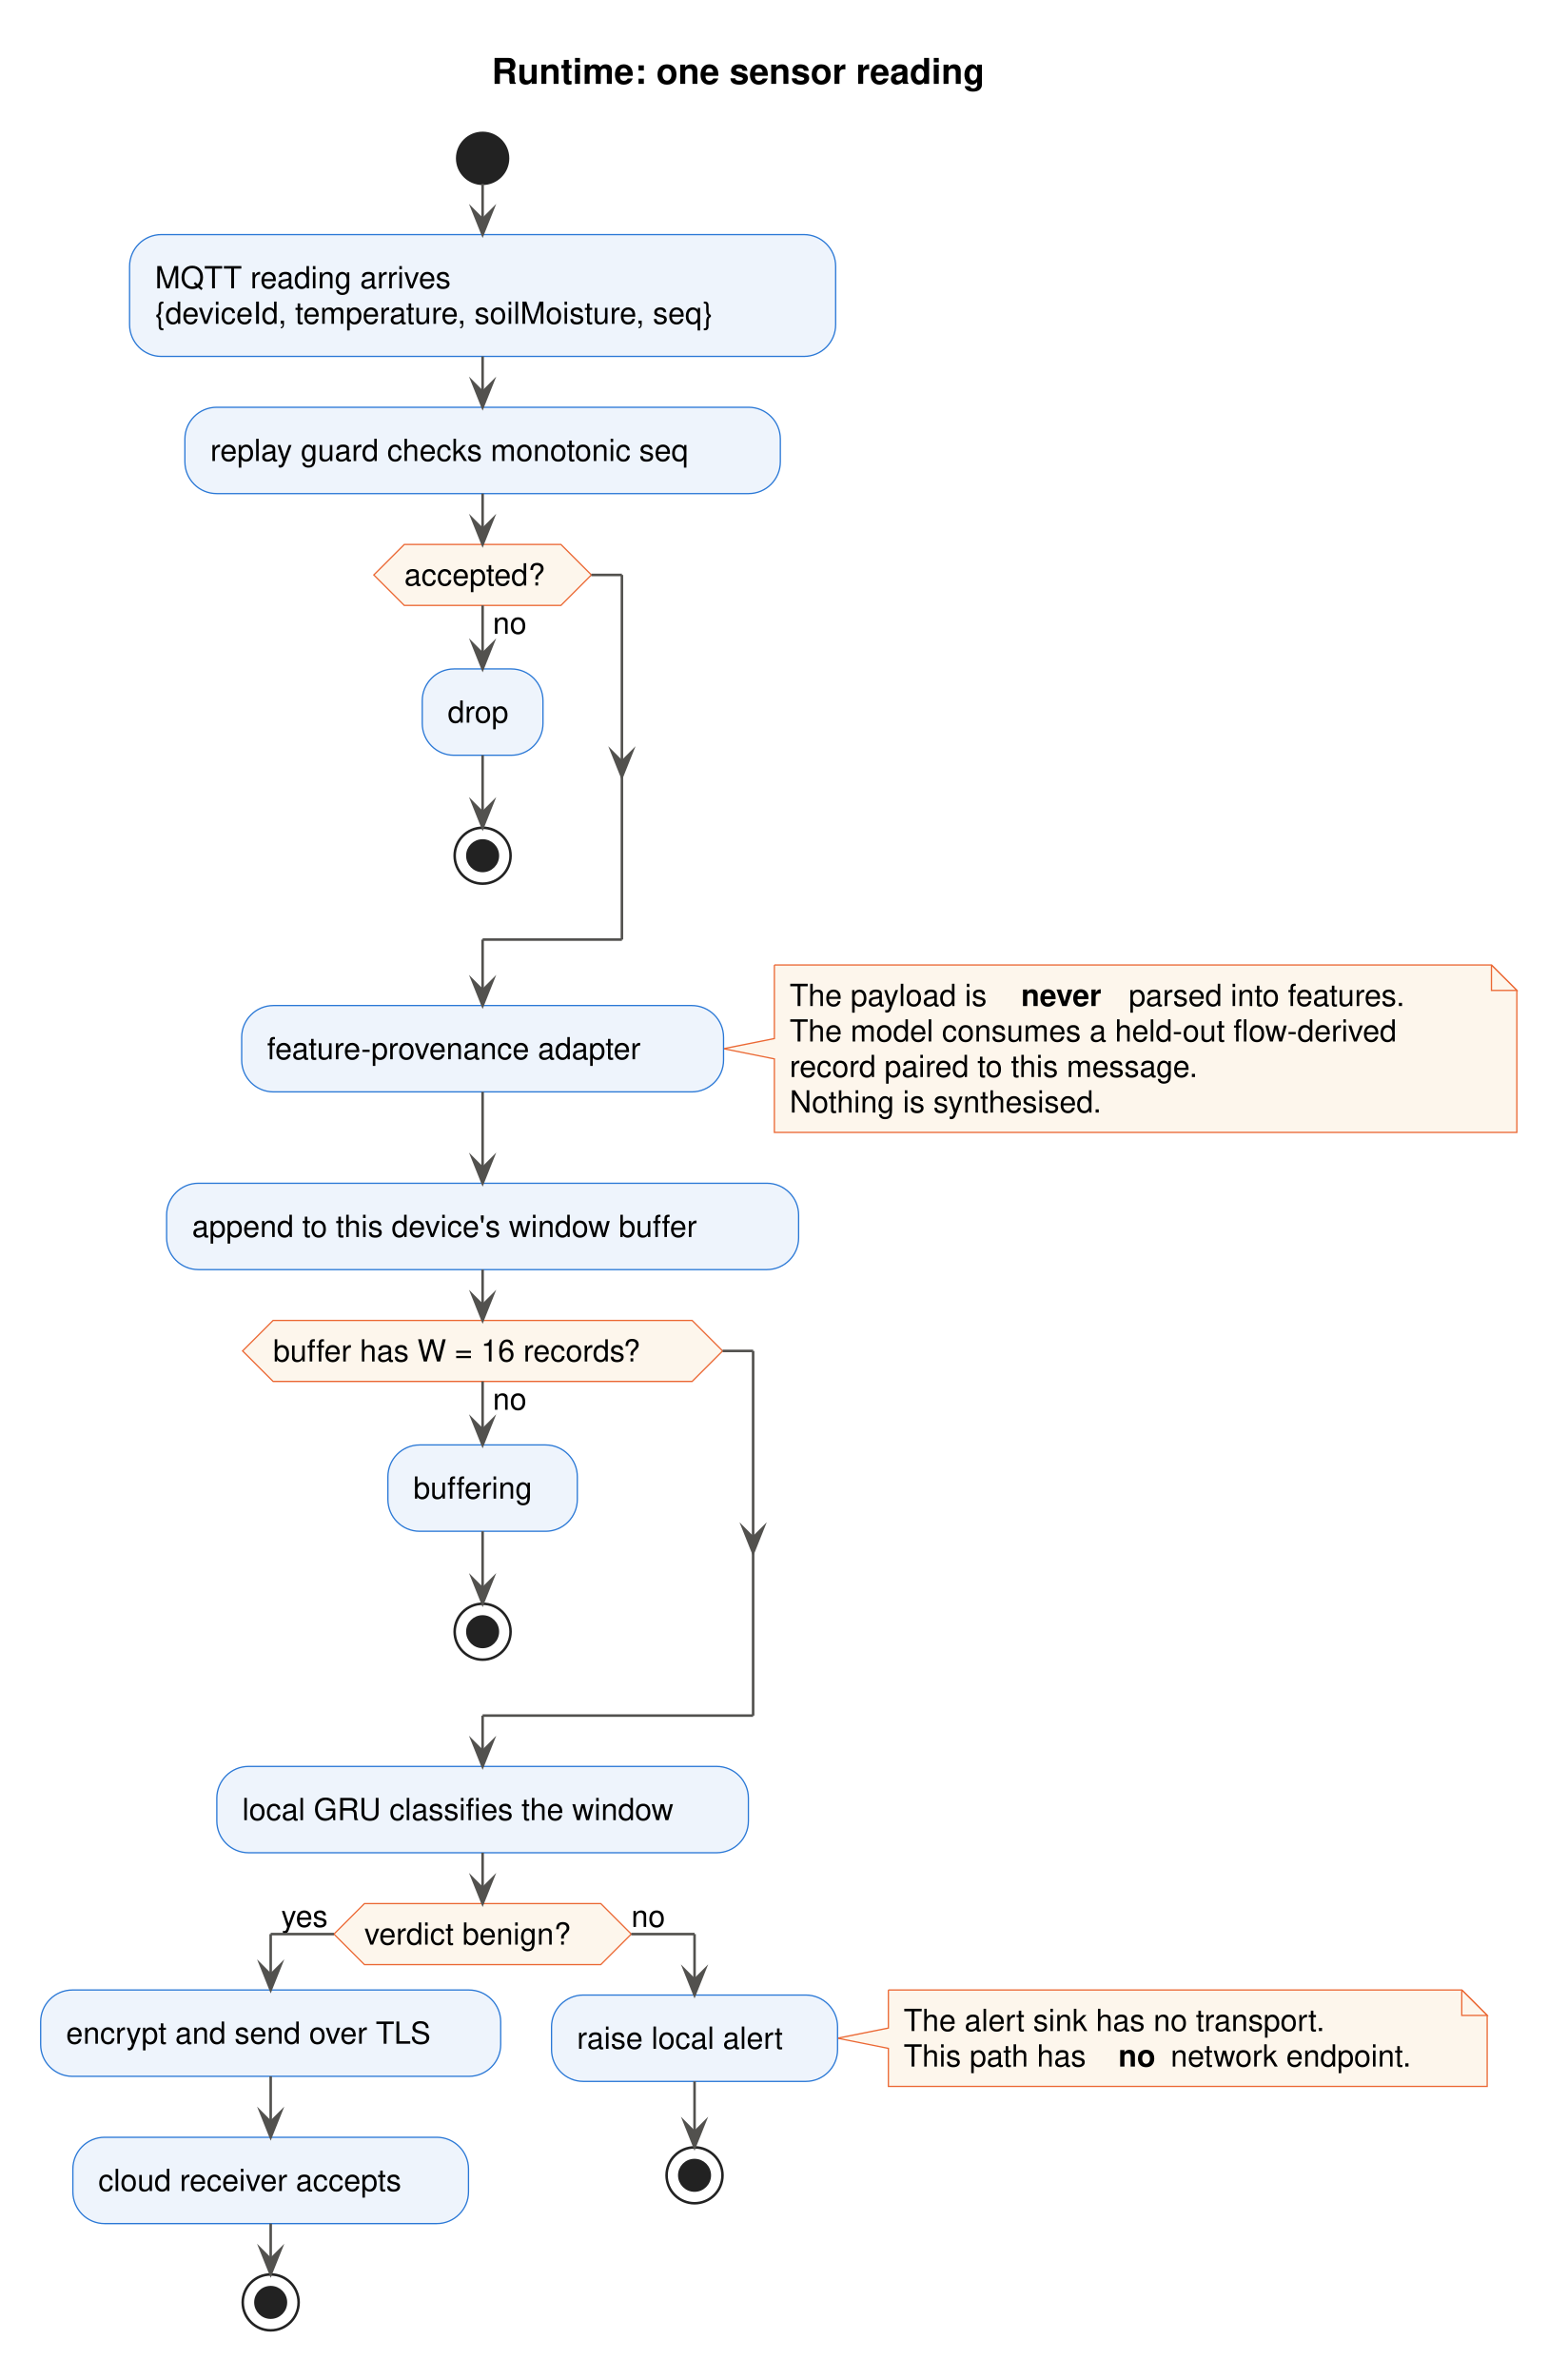
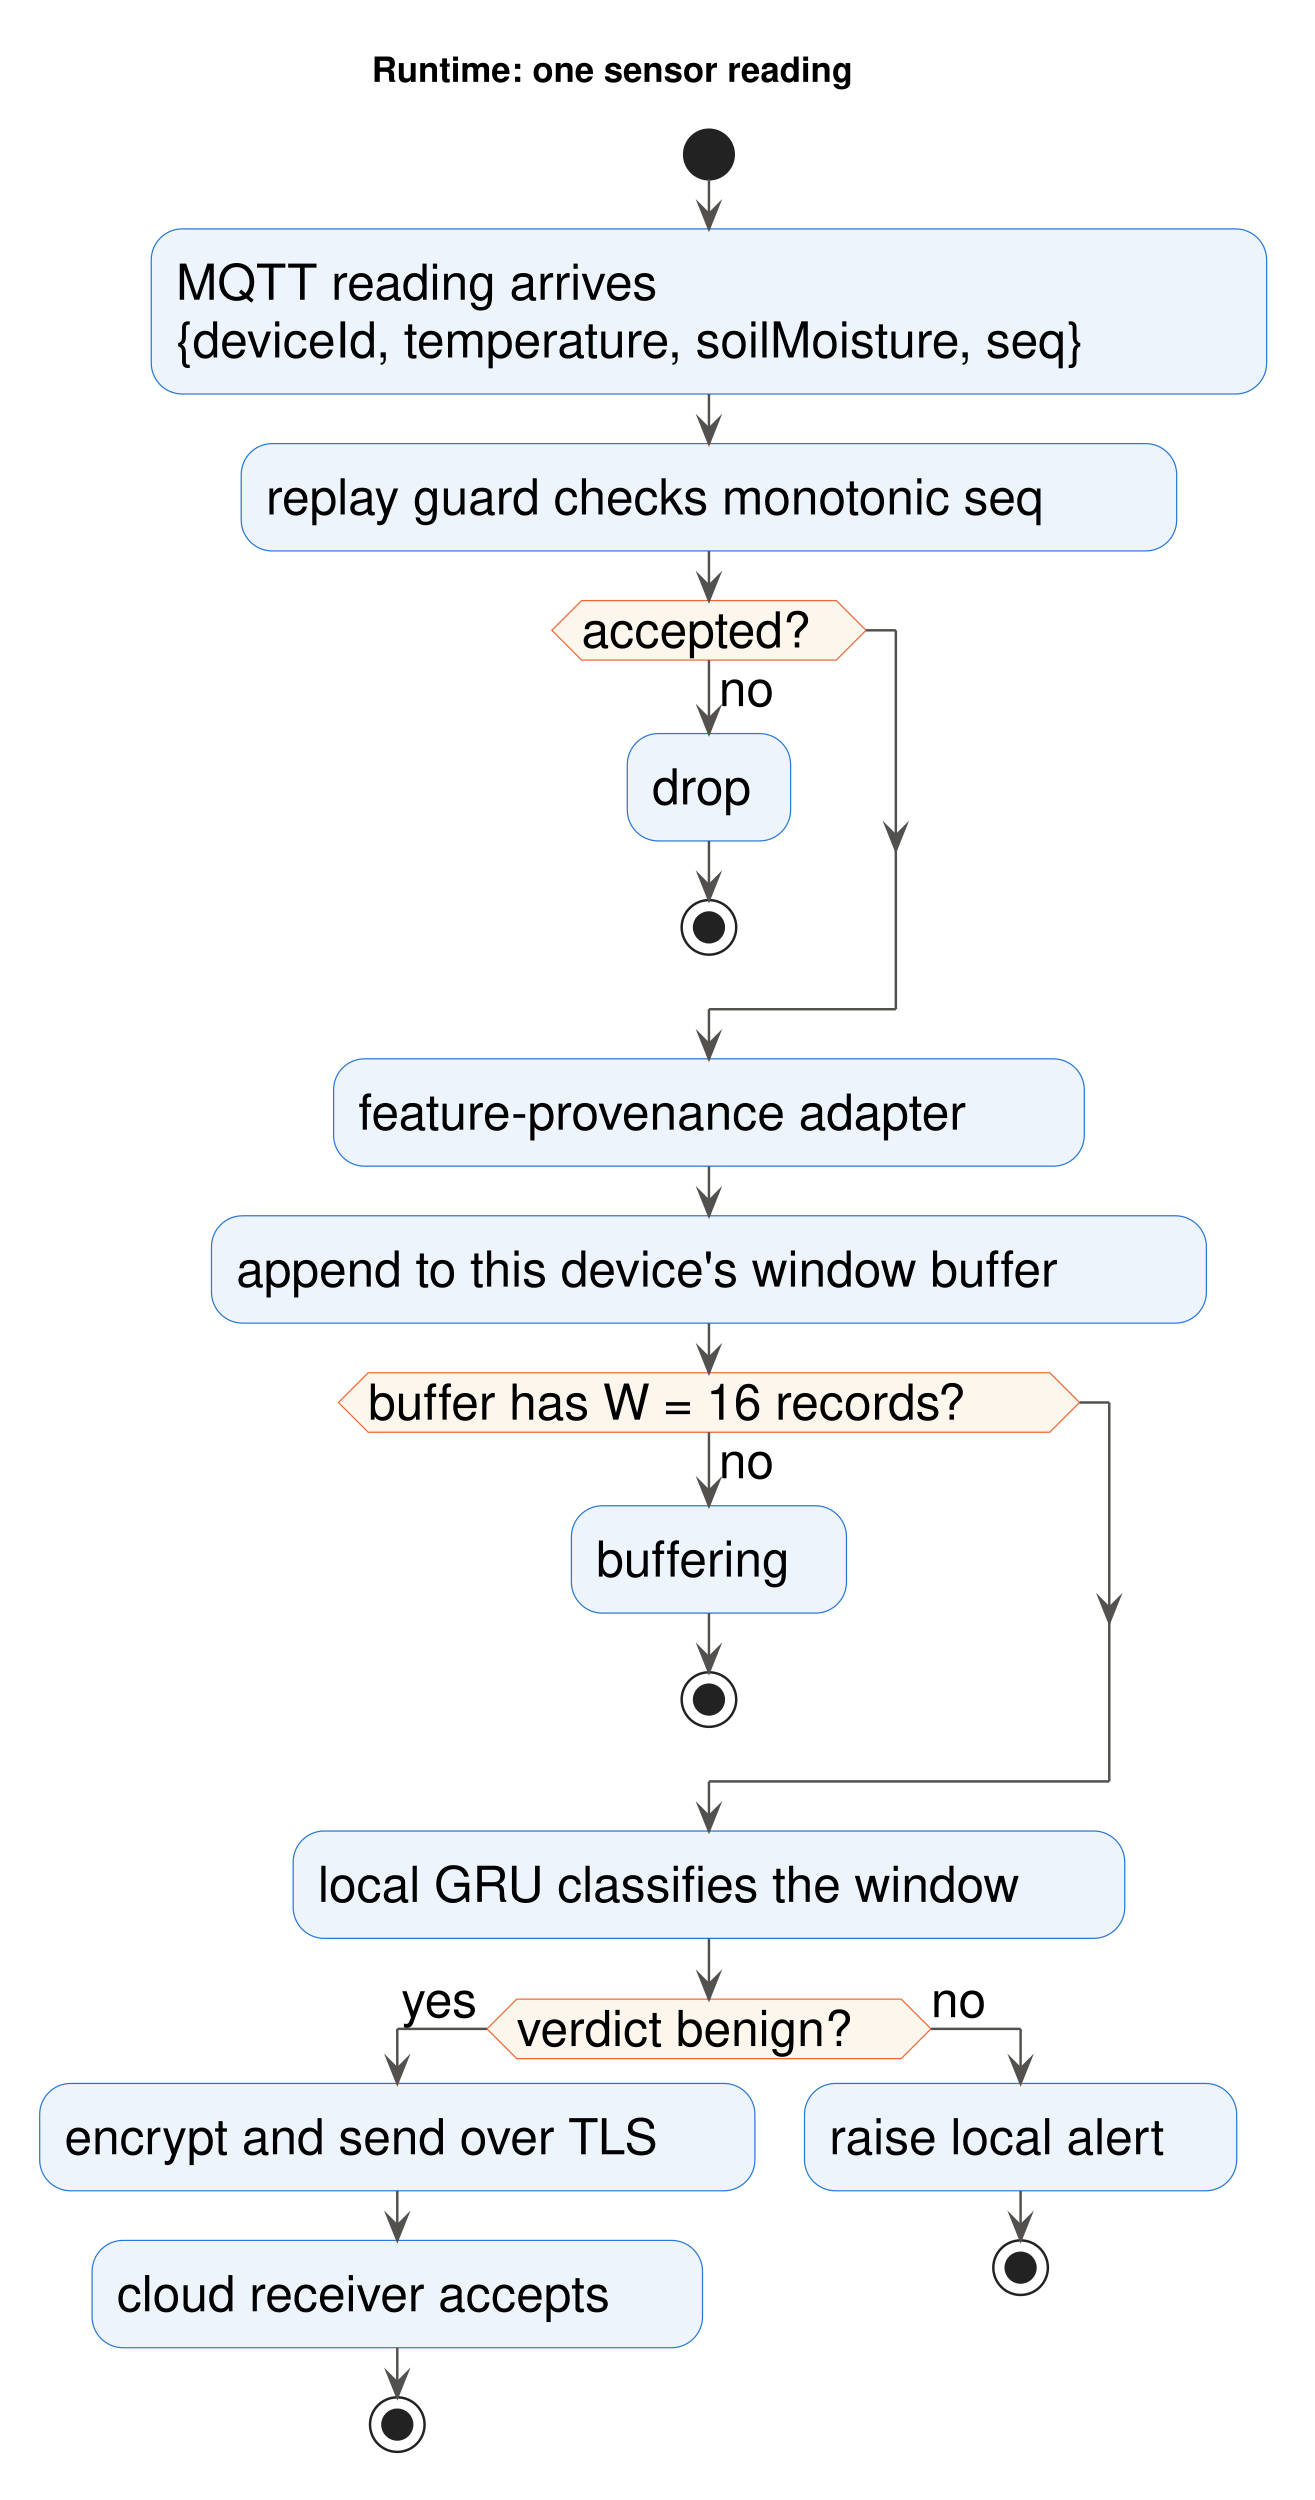
- <svg xmlns="http://www.w3.org/2000/svg" version="1.1" data-diagram-type="ACTIVITY" style="width:1234px;height:1872px;background:#FFFFFF;" width="1234px" height="1872px" viewBox="0 0 1234 1872" zoomAndPan="magnify" preserveAspectRatio="none" contentStyleType="text/css">
+ <svg xmlns="http://www.w3.org/2000/svg" version="1.1" data-diagram-type="ACTIVITY" style="width:1060px;height:2016px;background:#FFFFFF;" width="1060px" height="2016px" viewBox="0 0 1060 2016" zoomAndPan="magnify" preserveAspectRatio="none" contentStyleType="text/css">
  <defs />
  <g font-family="sans-serif" lengthAdjust="spacing">
    <g class="title" data-source-line="15">
-       <text x="386.995" y="65.99" fill="#000" font-size="28" textLength="457.789" font-weight="700" font-family="Helvetica">Runtime: one sensor reading</text>
+       <text x="299.822" y="65.99" fill="#000" font-size="28" textLength="457.789" font-weight="700" font-family="Helvetica">Runtime: one sensor reading</text>
    </g>
-     <ellipse cx="379.818" cy="124.594" rx="20" ry="20" fill="#222" style="stroke:#222;stroke-width:2;" />
-     <rect x="101.977" y="184.594" width="555.684" height="95.875" fill="#EEF4FC" style="stroke:#2A78D6;stroke-width:1;" rx="25" ry="25" />
-     <text x="121.977" y="226.871" fill="#000" font-size="24" textLength="258.445" font-family="Helvetica">MQTT reading arrives</text>
-     <text x="121.977" y="254.809" fill="#000" font-size="24" textLength="515.684" font-family="Helvetica">{deviceId, temperature, soilMoisture, seq}</text>
-     <rect x="145.512" y="320.469" width="468.613" height="67.938" fill="#EEF4FC" style="stroke:#2A78D6;stroke-width:1;" rx="25" ry="25" />
-     <text x="165.512" y="362.746" fill="#000" font-size="24" textLength="428.613" font-family="Helvetica">replay guard checks monotonic seq</text>
-     <rect x="332.309" y="526.375" width="95.02" height="67.938" fill="#EEF4FC" style="stroke:#2A78D6;stroke-width:1;" rx="25" ry="25" />
-     <text x="352.309" y="568.652" fill="#000" font-size="24" textLength="55.02" font-family="Helvetica">drop</text>
-     <ellipse cx="379.818" cy="673.344" rx="22" ry="22" fill="none" style="stroke:#222;stroke-width:2;" />
-     <ellipse cx="379.818" cy="673.344" rx="12" ry="12" fill="#222" style="stroke:#222;stroke-width:2;" />
-     <polygon points="318.195,428.406,441.441,428.406,465.441,452.406,441.441,476.406,318.195,476.406,294.195,452.406,318.195,428.406" fill="#FDF6EC" style="stroke:#EB6834;stroke-width:1;stroke-linejoin:miter;stroke-miterlimit:10;" />
-     <text x="387.818" y="498.684" fill="#000" font-size="24" textLength="29.895" font-family="Helvetica">no</text>
-     <text x="318.195" y="460.715" fill="#000" font-size="24" textLength="123.246" font-family="Helvetica">accepted?</text>
-     <path d="M609.436,759.344 L609.436,817.219 L569.436,825.219 L609.436,833.219 L609.436,891.094 A0,0 0 0 0 609.436,891.094 L1193.779,891.094 A0,0 0 0 0 1193.779,891.094 L1193.779,779.344 L1173.779,759.344 L609.436,759.344 A0,0 0 0 0 609.436,759.344" style="stroke:#EB6834;stroke-width:1;" fill="#FDF6EC" />
-     <path d="M1173.779,759.344 L1173.779,779.344 L1193.779,779.344 L1173.779,759.344" style="stroke:#EB6834;stroke-width:1;" fill="#FDF6EC" />
-     <text x="621.436" y="791.621" fill="#000" font-size="24" textLength="174.504" font-family="Helvetica">The payload is</text>
-     <text x="803.568" y="791.621" fill="#000" font-size="24" textLength="77.121" font-weight="700" font-family="Helvetica">never</text>
-     <text x="888.318" y="791.621" fill="#000" font-size="24" textLength="250.852" font-family="Helvetica">parsed into features.</text>
-     <text x="621.436" y="819.559" fill="#000" font-size="24" textLength="542.344" font-family="Helvetica">The model consumes a held-out flow-derived</text>
-     <text x="621.436" y="847.496" fill="#000" font-size="24" textLength="367.98" font-family="Helvetica">record paired to this message.</text>
-     <text x="621.436" y="875.434" fill="#000" font-size="24" textLength="279.41" font-family="Helvetica">Nothing is synthesised.</text>
-     <rect x="190.201" y="791.25" width="379.234" height="67.938" fill="#EEF4FC" style="stroke:#2A78D6;stroke-width:1;" rx="25" ry="25" />
-     <text x="210.201" y="833.527" fill="#000" font-size="24" textLength="339.234" font-family="Helvetica">feature-provenance adapter</text>
-     <rect x="131.127" y="931.094" width="497.383" height="67.938" fill="#EEF4FC" style="stroke:#2A78D6;stroke-width:1;" rx="25" ry="25" />
-     <text x="151.127" y="973.371" fill="#000" font-size="24" textLength="457.383" font-family="Helvetica">append to this device's window buffer</text>
-     <rect x="305.273" y="1137" width="149.09" height="67.938" fill="#EEF4FC" style="stroke:#2A78D6;stroke-width:1;" rx="25" ry="25" />
-     <text x="325.273" y="1179.277" fill="#000" font-size="24" textLength="109.09" font-family="Helvetica">buffering</text>
-     <ellipse cx="379.818" cy="1283.969" rx="22" ry="22" fill="none" style="stroke:#222;stroke-width:2;" />
-     <ellipse cx="379.818" cy="1283.969" rx="12" ry="12" fill="#222" style="stroke:#222;stroke-width:2;" />
-     <polygon points="214.93,1039.031,544.707,1039.031,568.707,1063.031,544.707,1087.031,214.93,1087.031,190.93,1063.031,214.93,1039.031" fill="#FDF6EC" style="stroke:#EB6834;stroke-width:1;stroke-linejoin:miter;stroke-miterlimit:10;" />
-     <text x="387.818" y="1109.309" fill="#000" font-size="24" textLength="29.895" font-family="Helvetica">no</text>
-     <text x="214.93" y="1071.34" fill="#000" font-size="24" textLength="329.777" font-family="Helvetica">buffer has W = 16 records?</text>
-     <rect x="170.643" y="1389.969" width="418.352" height="67.938" fill="#EEF4FC" style="stroke:#2A78D6;stroke-width:1;" rx="25" ry="25" />
-     <text x="190.643" y="1432.246" fill="#000" font-size="24" textLength="378.352" font-family="Helvetica">local GRU classifies the window</text>
-     <polygon points="286.801,1497.906,472.836,1497.906,496.836,1521.906,472.836,1545.906,286.801,1545.906,262.801,1521.906,286.801,1497.906" fill="#FDF6EC" style="stroke:#EB6834;stroke-width:1;stroke-linejoin:miter;stroke-miterlimit:10;" />
-     <text x="286.801" y="1530.215" fill="#000" font-size="24" textLength="186.035" font-family="Helvetica">verdict benign?</text>
-     <text x="221.328" y="1516.246" fill="#000" font-size="24" textLength="41.473" font-family="Helvetica">yes</text>
-     <text x="496.836" y="1516.246" fill="#000" font-size="24" textLength="29.895" font-family="Helvetica">no</text>
-     <rect x="32" y="1565.906" width="362.055" height="67.938" fill="#EEF4FC" style="stroke:#2A78D6;stroke-width:1;" rx="25" ry="25" />
-     <text x="52" y="1608.184" fill="#000" font-size="24" textLength="322.055" font-family="Helvetica">encrypt and send over TLS</text>
-     <rect x="57.348" y="1681.781" width="311.359" height="67.938" fill="#EEF4FC" style="stroke:#2A78D6;stroke-width:1;" rx="25" ry="25" />
-     <text x="77.348" y="1724.059" fill="#000" font-size="24" textLength="271.359" font-family="Helvetica">cloud receiver accepts</text>
-     <ellipse cx="213.027" cy="1811.719" rx="22" ry="22" fill="none" style="stroke:#222;stroke-width:2;" />
-     <ellipse cx="213.027" cy="1811.719" rx="12" ry="12" fill="#222" style="stroke:#222;stroke-width:2;" />
-     <path d="M699.164,1565.906 L699.164,1595.844 L659.164,1603.844 L699.164,1611.844 L699.164,1641.781 A0,0 0 0 0 699.164,1641.781 L1170.422,1641.781 A0,0 0 0 0 1170.422,1641.781 L1170.422,1585.906 L1150.422,1565.906 L699.164,1565.906 A0,0 0 0 0 699.164,1565.906" style="stroke:#EB6834;stroke-width:1;" fill="#FDF6EC" />
-     <path d="M1150.422,1565.906 L1150.422,1585.906 L1170.422,1585.906 L1150.422,1565.906" style="stroke:#EB6834;stroke-width:1;" fill="#FDF6EC" />
-     <text x="711.164" y="1598.184" fill="#000" font-size="24" textLength="377.32" font-family="Helvetica">The alert sink has no transport.</text>
-     <text x="711.164" y="1626.121" fill="#000" font-size="24" textLength="161.285" font-family="Helvetica">This path has</text>
-     <text x="880.078" y="1626.121" fill="#000" font-size="24" textLength="33.574" font-weight="700" font-family="Helvetica">no</text>
-     <text x="921.281" y="1626.121" fill="#000" font-size="24" textLength="219.141" font-family="Helvetica">network endpoint.</text>
-     <rect x="434.055" y="1569.875" width="225.109" height="67.938" fill="#EEF4FC" style="stroke:#2A78D6;stroke-width:1;" rx="25" ry="25" />
-     <text x="454.055" y="1612.152" fill="#000" font-size="24" textLength="185.109" font-family="Helvetica">raise local alert</text>
-     <ellipse cx="546.609" cy="1711.719" rx="22" ry="22" fill="none" style="stroke:#222;stroke-width:2;" />
-     <ellipse cx="546.609" cy="1711.719" rx="12" ry="12" fill="#222" style="stroke:#222;stroke-width:2;" />
-     <line x1="379.818" y1="144.594" x2="379.818" y2="184.594" style="stroke:#52514E;stroke-width:2;" />
-     <polygon points="371.818,164.594,379.818,184.594,387.818,164.594,379.818,172.594" fill="#52514E" style="stroke:#52514E;stroke-width:2;stroke-linejoin:miter;stroke-miterlimit:10;" />
-     <line x1="379.818" y1="280.469" x2="379.818" y2="320.469" style="stroke:#52514E;stroke-width:2;" />
-     <polygon points="371.818,300.469,379.818,320.469,387.818,300.469,379.818,308.469" fill="#52514E" style="stroke:#52514E;stroke-width:2;stroke-linejoin:miter;stroke-miterlimit:10;" />
-     <line x1="379.818" y1="594.313" x2="379.818" y2="651.344" style="stroke:#52514E;stroke-width:2;" />
-     <polygon points="371.818,631.344,379.818,651.344,387.818,631.344,379.818,639.344" fill="#52514E" style="stroke:#52514E;stroke-width:2;stroke-linejoin:miter;stroke-miterlimit:10;" />
-     <line x1="379.818" y1="476.406" x2="379.818" y2="526.375" style="stroke:#52514E;stroke-width:2;" />
-     <polygon points="371.818,506.375,379.818,526.375,387.818,506.375,379.818,514.375" fill="#52514E" style="stroke:#52514E;stroke-width:2;stroke-linejoin:miter;stroke-miterlimit:10;" />
-     <line x1="465.441" y1="452.406" x2="489.441" y2="452.406" style="stroke:#52514E;stroke-width:2;" />
-     <polygon points="481.441,591.344,489.441,611.344,497.441,591.344,489.441,599.344" fill="#52514E" style="stroke:#52514E;stroke-width:2;stroke-linejoin:miter;stroke-miterlimit:10;" />
-     <line x1="489.441" y1="452.406" x2="489.441" y2="739.344" style="stroke:#52514E;stroke-width:2;" />
-     <line x1="489.441" y1="739.344" x2="379.818" y2="739.344" style="stroke:#52514E;stroke-width:2;" />
-     <line x1="379.818" y1="739.344" x2="379.818" y2="791.25" style="stroke:#52514E;stroke-width:2;" />
-     <polygon points="371.818,771.25,379.818,791.25,387.818,771.25,379.818,779.25" fill="#52514E" style="stroke:#52514E;stroke-width:2;stroke-linejoin:miter;stroke-miterlimit:10;" />
-     <line x1="379.818" y1="388.406" x2="379.818" y2="428.406" style="stroke:#52514E;stroke-width:2;" />
-     <polygon points="371.818,408.406,379.818,428.406,387.818,408.406,379.818,416.406" fill="#52514E" style="stroke:#52514E;stroke-width:2;stroke-linejoin:miter;stroke-miterlimit:10;" />
-     <line x1="379.818" y1="859.188" x2="379.818" y2="931.094" style="stroke:#52514E;stroke-width:2;" />
-     <polygon points="371.818,911.094,379.818,931.094,387.818,911.094,379.818,919.094" fill="#52514E" style="stroke:#52514E;stroke-width:2;stroke-linejoin:miter;stroke-miterlimit:10;" />
-     <line x1="379.818" y1="1204.938" x2="379.818" y2="1261.969" style="stroke:#52514E;stroke-width:2;" />
-     <polygon points="371.818,1241.969,379.818,1261.969,387.818,1241.969,379.818,1249.969" fill="#52514E" style="stroke:#52514E;stroke-width:2;stroke-linejoin:miter;stroke-miterlimit:10;" />
-     <line x1="379.818" y1="1087.031" x2="379.818" y2="1137" style="stroke:#52514E;stroke-width:2;" />
-     <polygon points="371.818,1117,379.818,1137,387.818,1117,379.818,1125" fill="#52514E" style="stroke:#52514E;stroke-width:2;stroke-linejoin:miter;stroke-miterlimit:10;" />
-     <line x1="568.707" y1="1063.031" x2="592.707" y2="1063.031" style="stroke:#52514E;stroke-width:2;" />
-     <polygon points="584.707,1201.969,592.707,1221.969,600.707,1201.969,592.707,1209.969" fill="#52514E" style="stroke:#52514E;stroke-width:2;stroke-linejoin:miter;stroke-miterlimit:10;" />
-     <line x1="592.707" y1="1063.031" x2="592.707" y2="1349.969" style="stroke:#52514E;stroke-width:2;" />
-     <line x1="592.707" y1="1349.969" x2="379.818" y2="1349.969" style="stroke:#52514E;stroke-width:2;" />
-     <line x1="379.818" y1="1349.969" x2="379.818" y2="1389.969" style="stroke:#52514E;stroke-width:2;" />
-     <polygon points="371.818,1369.969,379.818,1389.969,387.818,1369.969,379.818,1377.969" fill="#52514E" style="stroke:#52514E;stroke-width:2;stroke-linejoin:miter;stroke-miterlimit:10;" />
-     <line x1="379.818" y1="999.031" x2="379.818" y2="1039.031" style="stroke:#52514E;stroke-width:2;" />
-     <polygon points="371.818,1019.031,379.818,1039.031,387.818,1019.031,379.818,1027.031" fill="#52514E" style="stroke:#52514E;stroke-width:2;stroke-linejoin:miter;stroke-miterlimit:10;" />
-     <line x1="213.027" y1="1633.844" x2="213.027" y2="1681.781" style="stroke:#52514E;stroke-width:2;" />
-     <polygon points="205.027,1661.781,213.027,1681.781,221.027,1661.781,213.027,1669.781" fill="#52514E" style="stroke:#52514E;stroke-width:2;stroke-linejoin:miter;stroke-miterlimit:10;" />
-     <line x1="213.027" y1="1749.719" x2="213.027" y2="1789.719" style="stroke:#52514E;stroke-width:2;" />
-     <polygon points="205.027,1769.719,213.027,1789.719,221.027,1769.719,213.027,1777.719" fill="#52514E" style="stroke:#52514E;stroke-width:2;stroke-linejoin:miter;stroke-miterlimit:10;" />
-     <line x1="546.609" y1="1637.813" x2="546.609" y2="1689.719" style="stroke:#52514E;stroke-width:2;" />
-     <polygon points="538.609,1669.719,546.609,1689.719,554.609,1669.719,546.609,1677.719" fill="#52514E" style="stroke:#52514E;stroke-width:2;stroke-linejoin:miter;stroke-miterlimit:10;" />
-     <line x1="262.801" y1="1521.906" x2="213.027" y2="1521.906" style="stroke:#52514E;stroke-width:2;" />
-     <line x1="213.027" y1="1521.906" x2="213.027" y2="1565.906" style="stroke:#52514E;stroke-width:2;" />
-     <polygon points="205.027,1545.906,213.027,1565.906,221.027,1545.906,213.027,1553.906" fill="#52514E" style="stroke:#52514E;stroke-width:2;stroke-linejoin:miter;stroke-miterlimit:10;" />
-     <line x1="496.836" y1="1521.906" x2="546.609" y2="1521.906" style="stroke:#52514E;stroke-width:2;" />
-     <line x1="546.609" y1="1521.906" x2="546.609" y2="1569.875" style="stroke:#52514E;stroke-width:2;" />
-     <polygon points="538.609,1549.875,546.609,1569.875,554.609,1549.875,546.609,1557.875" fill="#52514E" style="stroke:#52514E;stroke-width:2;stroke-linejoin:miter;stroke-miterlimit:10;" />
-     <line x1="379.818" y1="1457.906" x2="379.818" y2="1497.906" style="stroke:#52514E;stroke-width:2;" />
-     <polygon points="371.818,1477.906,379.818,1497.906,387.818,1477.906,379.818,1485.906" fill="#52514E" style="stroke:#52514E;stroke-width:2;stroke-linejoin:miter;stroke-miterlimit:10;" />
+     <ellipse cx="571.697" cy="124.594" rx="20" ry="20" fill="#222" style="stroke:#222;stroke-width:2;" />
+     <rect x="121.961" y="184.594" width="899.473" height="133.125" fill="#EEF4FC" style="stroke:#2A78D6;stroke-width:1;" rx="25" ry="25" />
+     <text x="141.961" y="241.723" fill="#000" font-size="40" textLength="430.742" font-family="Helvetica">MQTT reading arrives</text>
+     <text x="141.961" y="288.285" fill="#000" font-size="40" textLength="859.473" font-family="Helvetica">{deviceId, temperature, soilMoisture, seq}</text>
+     <rect x="194.52" y="357.719" width="754.355" height="86.563" fill="#EEF4FC" style="stroke:#2A78D6;stroke-width:1;" rx="25" ry="25" />
+     <text x="214.52" y="414.848" fill="#000" font-size="40" textLength="714.355" font-family="Helvetica">replay guard checks monotonic seq</text>
+     <rect x="505.848" y="591.563" width="131.699" height="86.563" fill="#EEF4FC" style="stroke:#2A78D6;stroke-width:1;" rx="25" ry="25" />
+     <text x="525.848" y="648.691" fill="#000" font-size="40" textLength="91.699" font-family="Helvetica">drop</text>
+     <ellipse cx="571.697" cy="747.844" rx="22" ry="22" fill="none" style="stroke:#222;stroke-width:2;" />
+     <ellipse cx="571.697" cy="747.844" rx="12" ry="12" fill="#222" style="stroke:#222;stroke-width:2;" />
+     <polygon points="468.992,484.281,674.402,484.281,698.402,508.281,674.402,532.281,468.992,532.281,444.992,508.281,468.992,484.281" fill="#FDF6EC" style="stroke:#EB6834;stroke-width:1;stroke-linejoin:miter;stroke-miterlimit:10;" />
+     <text x="579.697" y="569.41" fill="#000" font-size="40" textLength="49.824" font-family="Helvetica">no</text>
+     <text x="468.992" y="522.129" fill="#000" font-size="40" textLength="205.41" font-family="Helvetica">accepted?</text>
+     <rect x="269.002" y="853.844" width="605.391" height="86.563" fill="#EEF4FC" style="stroke:#2A78D6;stroke-width:1;" rx="25" ry="25" />
+     <text x="289.002" y="910.973" fill="#000" font-size="40" textLength="565.391" font-family="Helvetica">feature-provenance adapter</text>
+     <rect x="170.545" y="980.406" width="802.305" height="86.563" fill="#EEF4FC" style="stroke:#2A78D6;stroke-width:1;" rx="25" ry="25" />
+     <text x="190.545" y="1037.535" fill="#000" font-size="40" textLength="762.305" font-family="Helvetica">append to this device's window buffer</text>
+     <rect x="460.789" y="1214.25" width="221.816" height="86.563" fill="#EEF4FC" style="stroke:#2A78D6;stroke-width:1;" rx="25" ry="25" />
+     <text x="480.789" y="1271.379" fill="#000" font-size="40" textLength="181.816" font-family="Helvetica">buffering</text>
+     <ellipse cx="571.697" cy="1370.531" rx="22" ry="22" fill="none" style="stroke:#222;stroke-width:2;" />
+     <ellipse cx="571.697" cy="1370.531" rx="12" ry="12" fill="#222" style="stroke:#222;stroke-width:2;" />
+     <polygon points="296.883,1106.969,846.512,1106.969,870.512,1130.969,846.512,1154.969,296.883,1154.969,272.883,1130.969,296.883,1106.969" fill="#FDF6EC" style="stroke:#EB6834;stroke-width:1;stroke-linejoin:miter;stroke-miterlimit:10;" />
+     <text x="579.697" y="1192.098" fill="#000" font-size="40" textLength="49.824" font-family="Helvetica">no</text>
+     <text x="296.883" y="1144.816" fill="#000" font-size="40" textLength="549.629" font-family="Helvetica">buffer has W = 16 records?</text>
+     <rect x="236.404" y="1476.531" width="670.586" height="86.563" fill="#EEF4FC" style="stroke:#2A78D6;stroke-width:1;" rx="25" ry="25" />
+     <text x="256.404" y="1533.66" fill="#000" font-size="40" textLength="630.586" font-family="Helvetica">local GRU classifies the window</text>
+     <polygon points="416.668,1612.09,726.727,1612.09,750.727,1636.09,726.727,1660.09,416.668,1660.09,392.668,1636.09,416.668,1612.09" fill="#FDF6EC" style="stroke:#EB6834;stroke-width:1;stroke-linejoin:miter;stroke-miterlimit:10;" />
+     <text x="416.668" y="1649.938" fill="#000" font-size="40" textLength="310.059" font-family="Helvetica">verdict benign?</text>
+     <text x="323.547" y="1626.656" fill="#000" font-size="40" textLength="69.121" font-family="Helvetica">yes</text>
+     <text x="750.727" y="1626.656" fill="#000" font-size="40" textLength="49.824" font-family="Helvetica">no</text>
+     <rect x="32" y="1680.09" width="576.758" height="86.563" fill="#EEF4FC" style="stroke:#2A78D6;stroke-width:1;" rx="25" ry="25" />
+     <text x="52" y="1737.219" fill="#000" font-size="40" textLength="536.758" font-family="Helvetica">encrypt and send over TLS</text>
+     <rect x="74.246" y="1806.652" width="492.266" height="86.563" fill="#EEF4FC" style="stroke:#2A78D6;stroke-width:1;" rx="25" ry="25" />
+     <text x="94.246" y="1863.781" fill="#000" font-size="40" textLength="452.266" font-family="Helvetica">cloud receiver accepts</text>
+     <ellipse cx="320.379" cy="1955.215" rx="22" ry="22" fill="none" style="stroke:#222;stroke-width:2;" />
+     <ellipse cx="320.379" cy="1955.215" rx="12" ry="12" fill="#222" style="stroke:#222;stroke-width:2;" />
+     <rect x="648.758" y="1680.09" width="348.516" height="86.563" fill="#EEF4FC" style="stroke:#2A78D6;stroke-width:1;" rx="25" ry="25" />
+     <text x="668.758" y="1737.219" fill="#000" font-size="40" textLength="308.516" font-family="Helvetica">raise local alert</text>
+     <ellipse cx="823.016" cy="1828.652" rx="22" ry="22" fill="none" style="stroke:#222;stroke-width:2;" />
+     <ellipse cx="823.016" cy="1828.652" rx="12" ry="12" fill="#222" style="stroke:#222;stroke-width:2;" />
+     <line x1="571.697" y1="144.594" x2="571.697" y2="184.594" style="stroke:#52514E;stroke-width:2;" />
+     <polygon points="563.697,164.594,571.697,184.594,579.697,164.594,571.697,172.594" fill="#52514E" style="stroke:#52514E;stroke-width:2;stroke-linejoin:miter;stroke-miterlimit:10;" />
+     <line x1="571.697" y1="317.719" x2="571.697" y2="357.719" style="stroke:#52514E;stroke-width:2;" />
+     <polygon points="563.697,337.719,571.697,357.719,579.697,337.719,571.697,345.719" fill="#52514E" style="stroke:#52514E;stroke-width:2;stroke-linejoin:miter;stroke-miterlimit:10;" />
+     <line x1="571.697" y1="678.125" x2="571.697" y2="725.844" style="stroke:#52514E;stroke-width:2;" />
+     <polygon points="563.697,705.844,571.697,725.844,579.697,705.844,571.697,713.844" fill="#52514E" style="stroke:#52514E;stroke-width:2;stroke-linejoin:miter;stroke-miterlimit:10;" />
+     <line x1="571.697" y1="532.281" x2="571.697" y2="591.563" style="stroke:#52514E;stroke-width:2;" />
+     <polygon points="563.697,571.563,571.697,591.563,579.697,571.563,571.697,579.563" fill="#52514E" style="stroke:#52514E;stroke-width:2;stroke-linejoin:miter;stroke-miterlimit:10;" />
+     <line x1="698.402" y1="508.281" x2="722.402" y2="508.281" style="stroke:#52514E;stroke-width:2;" />
+     <polygon points="714.402,665.844,722.402,685.844,730.402,665.844,722.402,673.844" fill="#52514E" style="stroke:#52514E;stroke-width:2;stroke-linejoin:miter;stroke-miterlimit:10;" />
+     <line x1="722.402" y1="508.281" x2="722.402" y2="813.844" style="stroke:#52514E;stroke-width:2;" />
+     <line x1="722.402" y1="813.844" x2="571.697" y2="813.844" style="stroke:#52514E;stroke-width:2;" />
+     <line x1="571.697" y1="813.844" x2="571.697" y2="853.844" style="stroke:#52514E;stroke-width:2;" />
+     <polygon points="563.697,833.844,571.697,853.844,579.697,833.844,571.697,841.844" fill="#52514E" style="stroke:#52514E;stroke-width:2;stroke-linejoin:miter;stroke-miterlimit:10;" />
+     <line x1="571.697" y1="444.281" x2="571.697" y2="484.281" style="stroke:#52514E;stroke-width:2;" />
+     <polygon points="563.697,464.281,571.697,484.281,579.697,464.281,571.697,472.281" fill="#52514E" style="stroke:#52514E;stroke-width:2;stroke-linejoin:miter;stroke-miterlimit:10;" />
+     <line x1="571.697" y1="940.406" x2="571.697" y2="980.406" style="stroke:#52514E;stroke-width:2;" />
+     <polygon points="563.697,960.406,571.697,980.406,579.697,960.406,571.697,968.406" fill="#52514E" style="stroke:#52514E;stroke-width:2;stroke-linejoin:miter;stroke-miterlimit:10;" />
+     <line x1="571.697" y1="1300.813" x2="571.697" y2="1348.531" style="stroke:#52514E;stroke-width:2;" />
+     <polygon points="563.697,1328.531,571.697,1348.531,579.697,1328.531,571.697,1336.531" fill="#52514E" style="stroke:#52514E;stroke-width:2;stroke-linejoin:miter;stroke-miterlimit:10;" />
+     <line x1="571.697" y1="1154.969" x2="571.697" y2="1214.25" style="stroke:#52514E;stroke-width:2;" />
+     <polygon points="563.697,1194.25,571.697,1214.25,579.697,1194.25,571.697,1202.25" fill="#52514E" style="stroke:#52514E;stroke-width:2;stroke-linejoin:miter;stroke-miterlimit:10;" />
+     <line x1="870.512" y1="1130.969" x2="894.512" y2="1130.969" style="stroke:#52514E;stroke-width:2;" />
+     <polygon points="886.512,1288.531,894.512,1308.531,902.512,1288.531,894.512,1296.531" fill="#52514E" style="stroke:#52514E;stroke-width:2;stroke-linejoin:miter;stroke-miterlimit:10;" />
+     <line x1="894.512" y1="1130.969" x2="894.512" y2="1436.531" style="stroke:#52514E;stroke-width:2;" />
+     <line x1="894.512" y1="1436.531" x2="571.697" y2="1436.531" style="stroke:#52514E;stroke-width:2;" />
+     <line x1="571.697" y1="1436.531" x2="571.697" y2="1476.531" style="stroke:#52514E;stroke-width:2;" />
+     <polygon points="563.697,1456.531,571.697,1476.531,579.697,1456.531,571.697,1464.531" fill="#52514E" style="stroke:#52514E;stroke-width:2;stroke-linejoin:miter;stroke-miterlimit:10;" />
+     <line x1="571.697" y1="1066.969" x2="571.697" y2="1106.969" style="stroke:#52514E;stroke-width:2;" />
+     <polygon points="563.697,1086.969,571.697,1106.969,579.697,1086.969,571.697,1094.969" fill="#52514E" style="stroke:#52514E;stroke-width:2;stroke-linejoin:miter;stroke-miterlimit:10;" />
+     <line x1="320.379" y1="1766.652" x2="320.379" y2="1806.652" style="stroke:#52514E;stroke-width:2;" />
+     <polygon points="312.379,1786.652,320.379,1806.652,328.379,1786.652,320.379,1794.652" fill="#52514E" style="stroke:#52514E;stroke-width:2;stroke-linejoin:miter;stroke-miterlimit:10;" />
+     <line x1="320.379" y1="1893.215" x2="320.379" y2="1933.215" style="stroke:#52514E;stroke-width:2;" />
+     <polygon points="312.379,1913.215,320.379,1933.215,328.379,1913.215,320.379,1921.215" fill="#52514E" style="stroke:#52514E;stroke-width:2;stroke-linejoin:miter;stroke-miterlimit:10;" />
+     <line x1="823.016" y1="1766.652" x2="823.016" y2="1806.652" style="stroke:#52514E;stroke-width:2;" />
+     <polygon points="815.016,1786.652,823.016,1806.652,831.016,1786.652,823.016,1794.652" fill="#52514E" style="stroke:#52514E;stroke-width:2;stroke-linejoin:miter;stroke-miterlimit:10;" />
+     <line x1="392.668" y1="1636.09" x2="320.379" y2="1636.09" style="stroke:#52514E;stroke-width:2;" />
+     <line x1="320.379" y1="1636.09" x2="320.379" y2="1680.09" style="stroke:#52514E;stroke-width:2;" />
+     <polygon points="312.379,1660.09,320.379,1680.09,328.379,1660.09,320.379,1668.09" fill="#52514E" style="stroke:#52514E;stroke-width:2;stroke-linejoin:miter;stroke-miterlimit:10;" />
+     <line x1="750.727" y1="1636.09" x2="823.016" y2="1636.09" style="stroke:#52514E;stroke-width:2;" />
+     <line x1="823.016" y1="1636.09" x2="823.016" y2="1680.09" style="stroke:#52514E;stroke-width:2;" />
+     <polygon points="815.016,1660.09,823.016,1680.09,831.016,1660.09,823.016,1668.09" fill="#52514E" style="stroke:#52514E;stroke-width:2;stroke-linejoin:miter;stroke-miterlimit:10;" />
+     <line x1="571.697" y1="1563.094" x2="571.697" y2="1612.09" style="stroke:#52514E;stroke-width:2;" />
+     <polygon points="563.697,1592.09,571.697,1612.09,579.697,1592.09,571.697,1600.09" fill="#52514E" style="stroke:#52514E;stroke-width:2;stroke-linejoin:miter;stroke-miterlimit:10;" />
  </g>
</svg>
